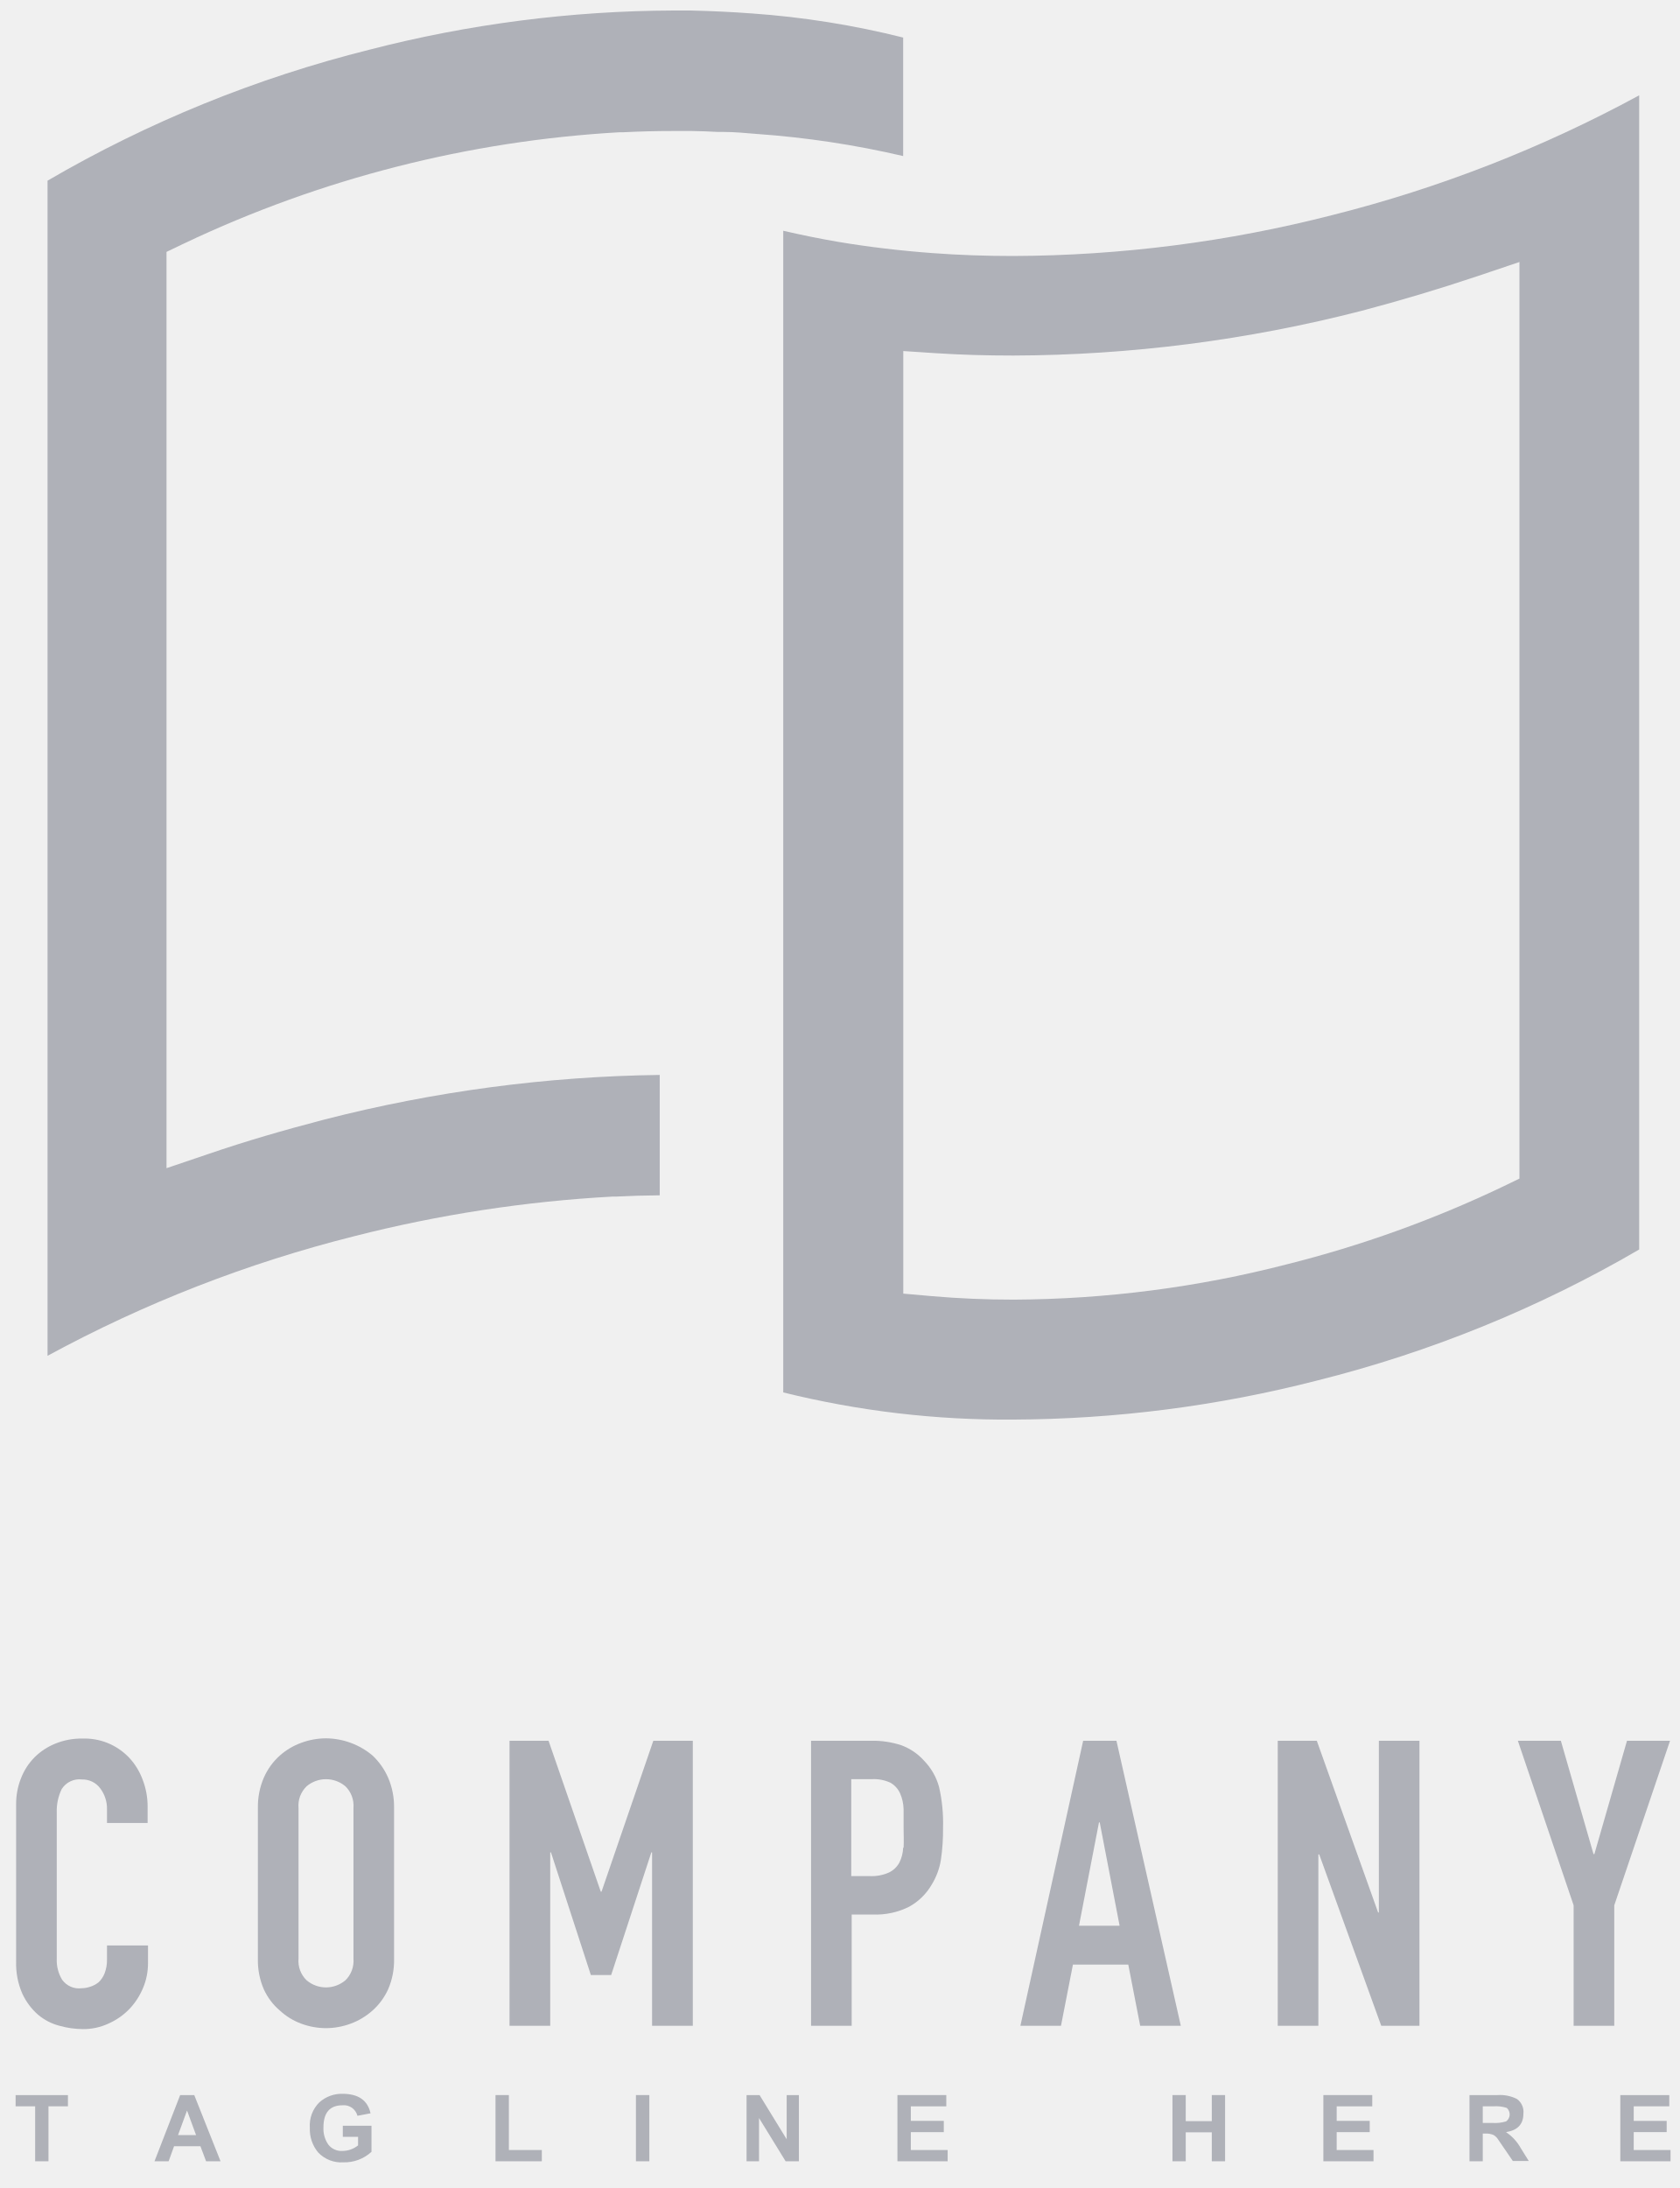
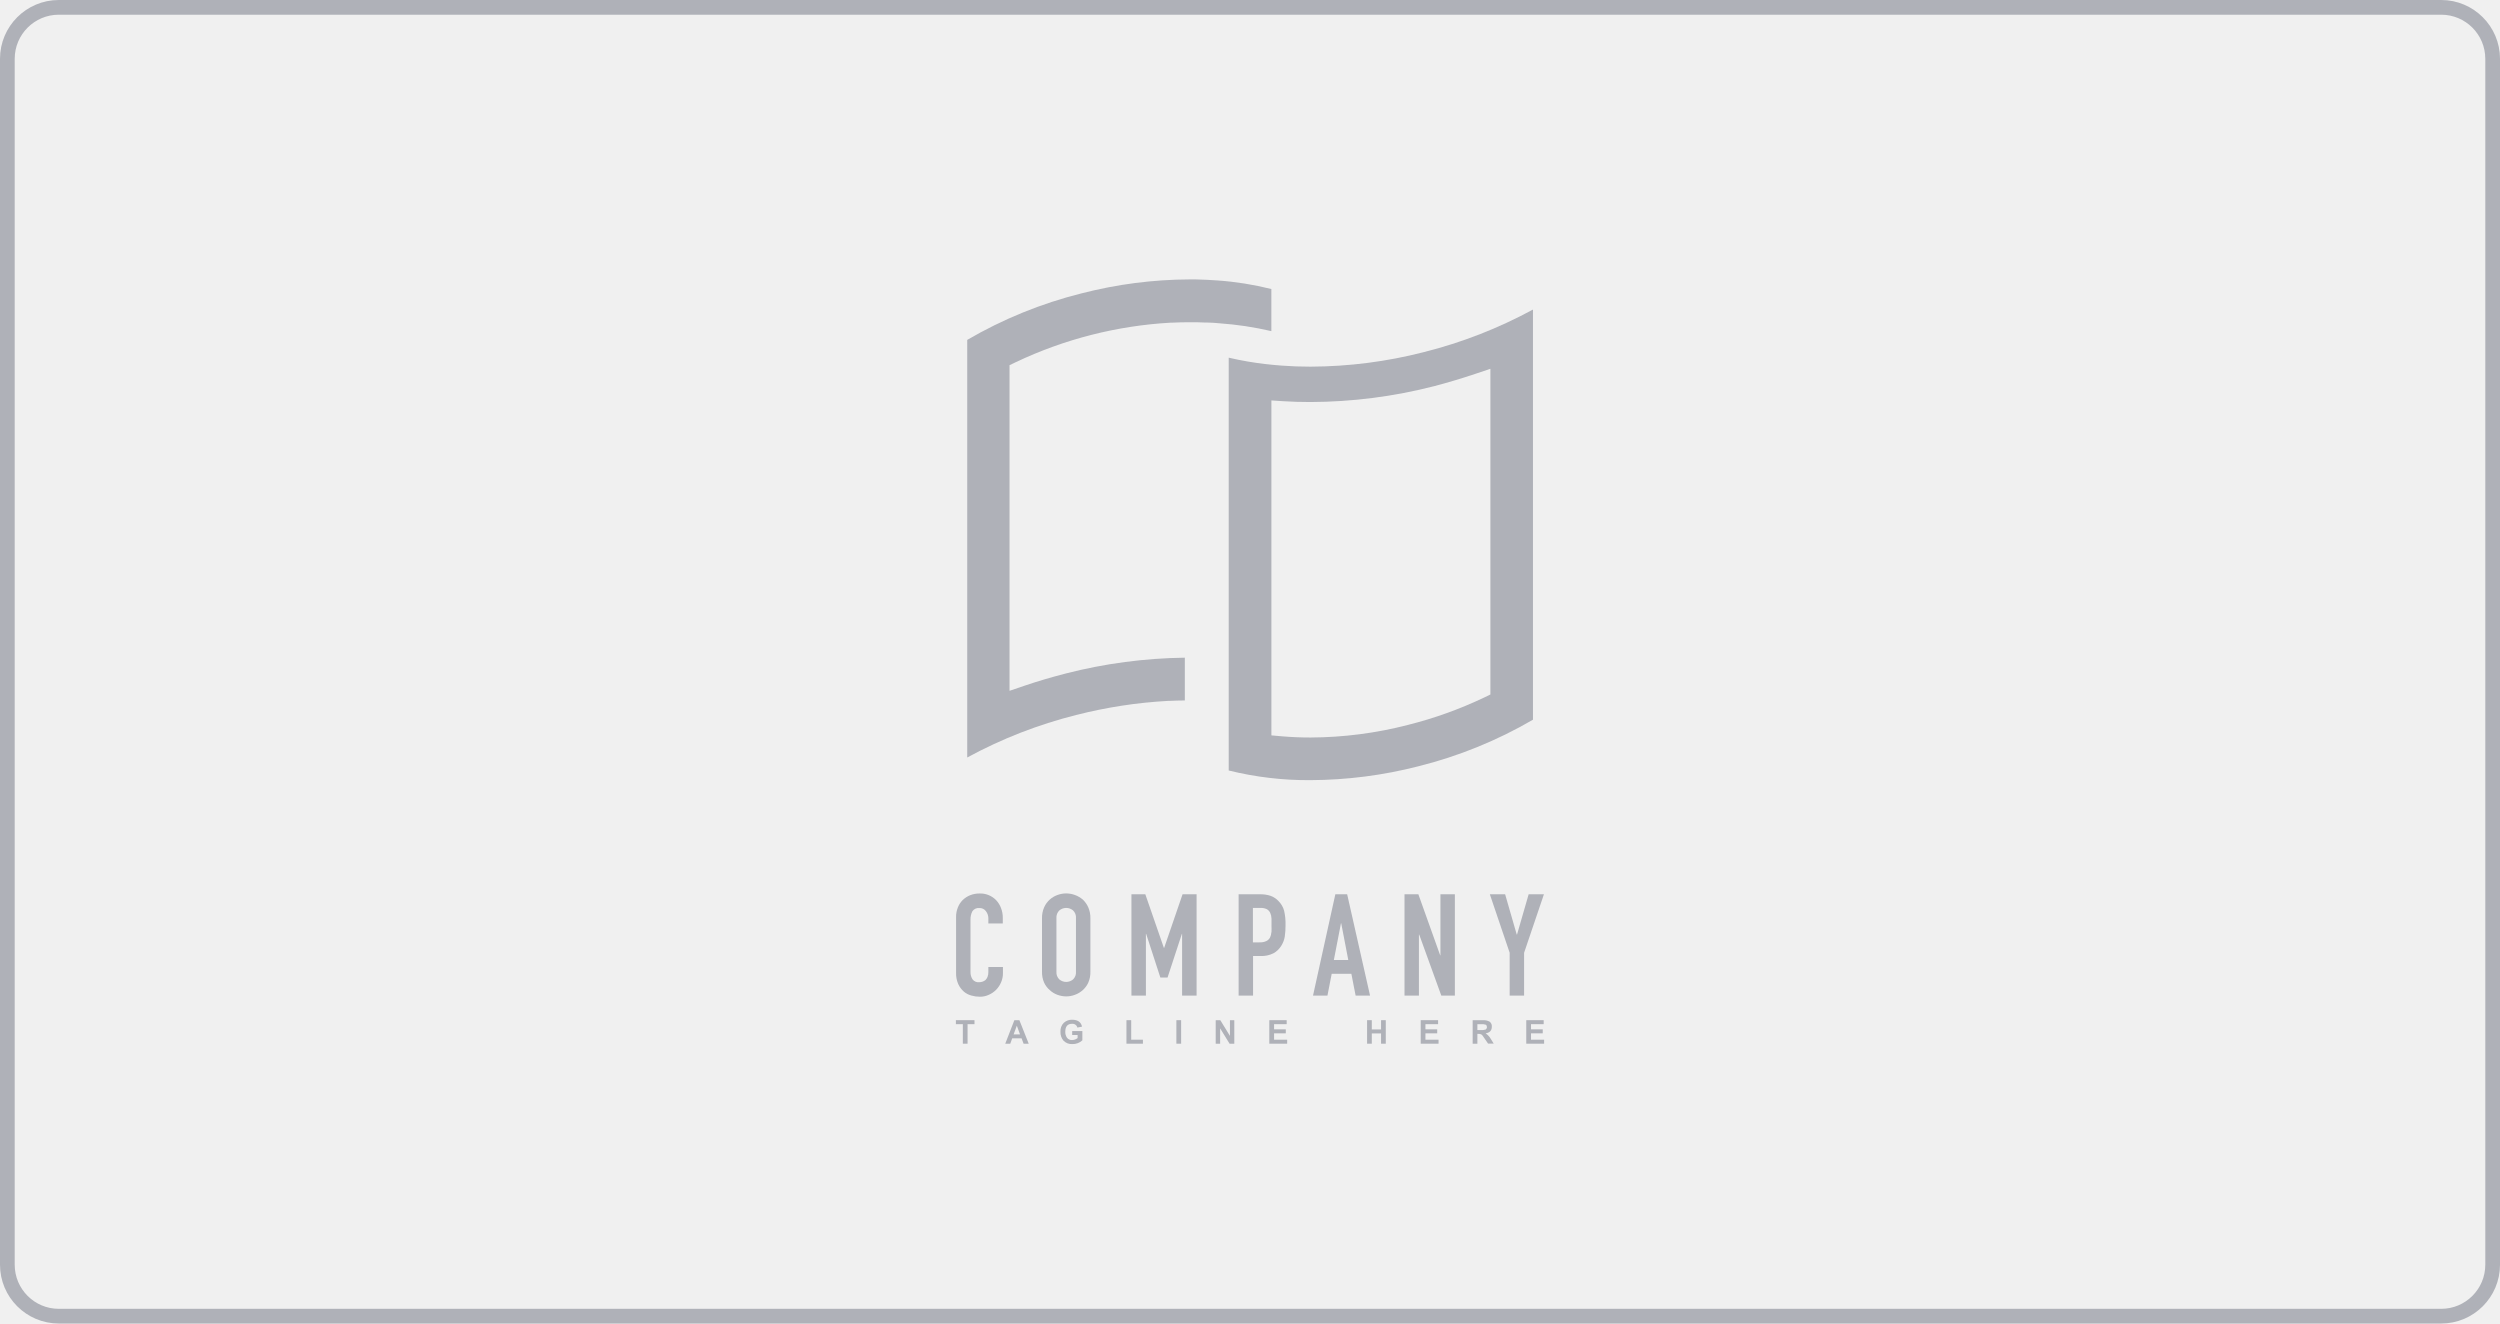
- <svg xmlns="http://www.w3.org/2000/svg" width="43" height="56" viewBox="0 0 43 56" fill="none">
-   <g clip-path="url(#clip0)">
-     <path d="M18.381 3.377H18.526C18.794 3.377 19.083 3.404 19.37 3.428C20.633 3.517 21.887 3.706 23.121 3.994V0.961C21.851 0.642 20.555 0.436 19.249 0.344C18.753 0.307 18.226 0.282 17.684 0.269H17.232C14.61 0.279 12 0.615 9.461 1.271C6.57 1.992 3.794 3.121 1.217 4.624V34.701C3.698 33.352 6.338 32.324 9.075 31.638C11.237 31.087 13.446 30.748 15.672 30.626H15.761C16.133 30.607 16.505 30.596 16.889 30.593V27.512C13.996 27.549 11.118 27.932 8.315 28.651C7.278 28.921 6.276 29.212 5.335 29.535L4.263 29.898V6.447L4.721 6.227C8.218 4.569 12 3.604 15.86 3.385C15.892 3.383 15.924 3.383 15.956 3.385C16.382 3.363 16.811 3.353 17.232 3.353H17.692H17.714C17.936 3.358 18.159 3.363 18.381 3.377Z" fill="#AFB1B8" />
-     <path d="M25.937 6.552C25.233 6.552 24.536 6.528 23.864 6.477C23.06 6.418 22.235 6.321 21.452 6.189C20.975 6.108 20.506 6.011 20.051 5.906V35.638C21.979 36.115 23.959 36.349 25.945 36.333C28.567 36.322 31.176 35.987 33.716 35.334C36.608 34.611 39.385 33.483 41.963 31.98V2.44C39.482 3.787 36.843 4.817 34.107 5.505C31.437 6.19 28.693 6.542 25.937 6.552ZM37.826 7.067L38.898 6.706V30.165L38.44 30.386C36.682 31.222 34.847 31.882 32.96 32.355C30.669 32.948 28.314 33.252 25.948 33.263C25.241 33.263 24.539 33.233 23.858 33.174L23.124 33.109V30.262V8.985L23.979 9.041C24.6 9.081 25.244 9.1 25.943 9.1C28.946 9.09 31.937 8.706 34.846 7.958C35.846 7.694 36.84 7.398 37.826 7.067Z" fill="#AFB1B8" />
-     <path d="M3.299 44.979C3.145 44.819 2.959 44.693 2.754 44.61C2.548 44.527 2.328 44.489 2.107 44.497C1.871 44.493 1.637 44.537 1.418 44.626C1.217 44.706 1.035 44.826 0.882 44.979C0.731 45.132 0.613 45.316 0.536 45.517C0.452 45.729 0.411 45.955 0.413 46.183V50.201C0.404 50.484 0.458 50.766 0.571 51.025C0.666 51.231 0.803 51.415 0.973 51.564C1.134 51.699 1.322 51.797 1.525 51.849C1.721 51.904 1.922 51.932 2.125 51.933C2.349 51.935 2.571 51.887 2.774 51.793C2.975 51.705 3.157 51.579 3.31 51.421C3.459 51.265 3.578 51.082 3.661 50.883C3.747 50.68 3.79 50.462 3.789 50.242V49.792H2.739V50.15C2.742 50.272 2.721 50.394 2.677 50.508C2.643 50.594 2.591 50.671 2.525 50.734C2.459 50.787 2.385 50.826 2.305 50.85C2.234 50.874 2.16 50.887 2.085 50.888C1.991 50.899 1.896 50.885 1.81 50.847C1.723 50.809 1.648 50.749 1.592 50.672C1.493 50.511 1.445 50.323 1.453 50.134V46.387C1.446 46.18 1.49 45.973 1.581 45.787C1.636 45.702 1.713 45.634 1.804 45.591C1.895 45.548 1.996 45.532 2.096 45.544C2.186 45.541 2.276 45.56 2.358 45.599C2.44 45.639 2.511 45.697 2.565 45.77C2.682 45.925 2.744 46.115 2.739 46.309V46.657H3.779V46.247C3.781 46.007 3.737 45.768 3.65 45.544C3.572 45.334 3.453 45.141 3.299 44.979Z" fill="#AFB1B8" />
-     <path d="M9.539 44.933C9.204 44.65 8.781 44.494 8.344 44.491C8.13 44.492 7.918 44.53 7.717 44.604C7.513 44.677 7.325 44.789 7.162 44.933C6.988 45.089 6.849 45.281 6.755 45.496C6.649 45.741 6.597 46.007 6.602 46.274V50.128C6.595 50.4 6.647 50.669 6.755 50.917C6.85 51.125 6.989 51.309 7.162 51.456C7.323 51.605 7.511 51.721 7.717 51.796C7.918 51.87 8.13 51.908 8.344 51.909C8.558 51.908 8.77 51.87 8.971 51.796C9.18 51.72 9.373 51.604 9.539 51.456C9.706 51.306 9.841 51.123 9.935 50.917C10.043 50.669 10.095 50.4 10.088 50.128V46.274C10.093 46.007 10.041 45.741 9.935 45.496C9.842 45.283 9.707 45.092 9.539 44.933ZM9.049 50.128C9.057 50.231 9.043 50.334 9.007 50.431C8.971 50.528 8.914 50.615 8.84 50.686C8.701 50.802 8.526 50.866 8.345 50.866C8.165 50.866 7.99 50.802 7.851 50.686C7.777 50.615 7.72 50.528 7.683 50.431C7.647 50.334 7.633 50.231 7.642 50.128V46.274C7.633 46.171 7.647 46.068 7.683 45.971C7.72 45.875 7.777 45.788 7.851 45.717C7.99 45.6 8.165 45.537 8.345 45.537C8.526 45.537 8.701 45.6 8.84 45.717C8.914 45.788 8.971 45.875 9.007 45.971C9.043 46.068 9.057 46.171 9.049 46.274V50.128Z" fill="#AFB1B8" />
-     <path d="M17.736 51.849V44.553H16.725L15.399 48.416H15.38L14.043 44.553H13.044V51.849H14.086V47.411H14.105L15.126 50.549H15.646L16.674 47.411H16.693V51.849H17.736Z" fill="#AFB1B8" />
-     <path d="M23.657 45.065C23.497 44.885 23.294 44.748 23.067 44.666C22.823 44.587 22.568 44.549 22.312 44.553H20.763V51.849H21.803V49H22.339C22.663 49.015 22.986 48.946 23.276 48.8C23.513 48.669 23.71 48.477 23.847 48.243C23.967 48.049 24.049 47.833 24.086 47.607C24.127 47.333 24.145 47.055 24.142 46.778C24.152 46.427 24.118 46.077 24.04 45.736C23.971 45.483 23.839 45.252 23.657 45.065ZM23.121 47.289C23.116 47.422 23.084 47.551 23.025 47.669C22.965 47.782 22.871 47.871 22.757 47.925C22.603 47.994 22.435 48.025 22.266 48.017H21.792V45.536H22.328C22.489 45.528 22.65 45.56 22.797 45.628C22.904 45.689 22.99 45.784 23.041 45.897C23.098 46.025 23.128 46.163 23.132 46.304C23.132 46.457 23.132 46.619 23.132 46.789C23.132 46.958 23.142 47.133 23.132 47.289H23.121Z" fill="#AFB1B8" />
-     <path d="M28.581 44.553H27.729L26.122 51.849H27.161L27.467 50.282H28.884L29.189 51.849H30.229L28.581 44.553ZM27.622 49.288L28.134 46.643H28.153L28.662 49.288H27.622Z" fill="#AFB1B8" />
-     <path d="M35.299 48.949H35.28L33.71 44.553H32.71V51.849H33.75V47.462H33.772L35.36 51.849H36.338V44.553H35.299V48.949Z" fill="#AFB1B8" />
-     <path d="M41.651 44.553L40.816 47.454H40.794L39.958 44.553H38.857L40.285 48.766V51.849H41.325V48.766L42.753 44.553H41.651Z" fill="#AFB1B8" />
-     <path d="M0.399 53.91H0.9V55.316H1.241V53.91H1.739V53.622H0.399V53.91Z" fill="#AFB1B8" />
-     <path d="M4.612 53.622L3.955 55.316H4.317L4.456 54.931H5.131L5.276 55.316H5.646L4.973 53.622H4.612ZM4.558 54.645L4.788 54.017L5.019 54.645H4.558Z" fill="#AFB1B8" />
-     <path d="M8.776 54.691H9.167V54.909C9.052 55.001 8.911 55.051 8.765 55.052C8.696 55.056 8.628 55.043 8.566 55.015C8.503 54.987 8.448 54.944 8.406 54.89C8.316 54.761 8.272 54.606 8.28 54.449C8.28 54.072 8.443 53.883 8.767 53.883C8.853 53.874 8.938 53.897 9.009 53.946C9.079 53.996 9.129 54.069 9.151 54.152L9.486 54.088C9.413 53.756 9.175 53.589 8.767 53.589C8.55 53.584 8.338 53.662 8.175 53.808C8.09 53.892 8.024 53.994 7.982 54.106C7.94 54.219 7.923 54.339 7.932 54.459C7.922 54.691 7.999 54.918 8.149 55.095C8.232 55.181 8.332 55.247 8.443 55.29C8.554 55.333 8.673 55.351 8.792 55.343C9.057 55.35 9.314 55.254 9.51 55.074V54.406H8.776V54.691Z" fill="#AFB1B8" />
-     <path d="M13.027 53.622H12.685V55.316H13.871V55.028H13.027V53.622Z" fill="#AFB1B8" />
-     <path d="M16.623 53.622H16.28V55.316H16.623V53.622Z" fill="#AFB1B8" />
-     <path d="M20.139 54.753L19.445 53.622H19.112V55.316H19.431V54.209L20.112 55.316H20.452V53.622H20.139V54.753Z" fill="#AFB1B8" />
-     <path d="M23.317 54.57H24.161V54.282H23.317V53.91H24.225V53.622H22.974V55.316H24.26V55.028H23.317V54.57Z" fill="#AFB1B8" />
-     <path d="M31.022 54.289H30.355V53.622H30.015V55.316H30.355V54.575H31.022V55.316H31.362V53.622H31.022V54.289Z" fill="#AFB1B8" />
-     <path d="M34.219 54.57H35.065V54.282H34.219V53.91H35.13V53.622H33.878V55.316H35.162V55.028H34.219V54.57Z" fill="#AFB1B8" />
-     <path d="M38.554 54.57C38.849 54.524 38.999 54.368 38.999 54.098C39.008 54.026 38.997 53.953 38.967 53.887C38.938 53.821 38.892 53.763 38.833 53.721C38.679 53.644 38.508 53.61 38.337 53.622H37.619V55.316H37.959V54.607H38.026C38.099 54.603 38.172 54.616 38.238 54.645C38.288 54.676 38.329 54.718 38.359 54.769L38.728 55.308H39.136L38.929 54.976C38.838 54.813 38.71 54.673 38.554 54.57ZM38.211 54.335H37.959V53.91H38.227C38.344 53.9 38.462 53.914 38.573 53.95C38.598 53.972 38.617 53.999 38.63 54.03C38.643 54.06 38.649 54.093 38.648 54.127C38.646 54.16 38.637 54.192 38.621 54.221C38.606 54.25 38.584 54.276 38.557 54.295C38.445 54.329 38.328 54.343 38.211 54.335Z" fill="#AFB1B8" />
-     <path d="M41.823 54.57H42.667V54.282H41.823V53.91H42.734V53.622H41.48V55.316H42.766V55.028H41.823V54.57Z" fill="#AFB1B8" />
-   </g>
-   <defs>
-     <clipPath id="clip0">
-       <rect width="42.367" height="55.077" fill="white" transform="translate(0.399414 0.268799)" />
-     </clipPath>
-   </defs>
+ <svg xmlns="http://www.w3.org/2000/svg" width="170" height="90" viewBox="0 0 170 90" fill="none">
+   <rect x="0.5" y="0.5" width="169" height="89" rx="3.5" stroke="#AFB1B8" />
+   <path d="M81.977 21.934H82.114C82.367 21.934 82.64 21.96 82.91 21.983C84.103 22.067 85.287 22.245 86.452 22.517V19.654C85.253 19.353 84.03 19.158 82.796 19.071C82.329 19.036 81.83 19.013 81.319 19H80.892C78.417 19.009 75.953 19.327 73.555 19.946C70.825 20.627 68.205 21.693 65.772 23.112V51.509C68.114 50.236 70.607 49.264 73.191 48.617C75.231 48.097 77.317 47.776 79.419 47.661H79.503C79.855 47.643 80.206 47.633 80.568 47.631V44.722C77.837 44.757 75.119 45.118 72.473 45.797C71.494 46.051 70.548 46.326 69.66 46.631L68.648 46.975V24.833L69.08 24.625C72.382 23.059 75.952 22.149 79.596 21.942C79.627 21.94 79.657 21.94 79.688 21.942C80.09 21.922 80.495 21.912 80.892 21.912H81.327H81.347C81.557 21.917 81.767 21.922 81.977 21.934Z" fill="#AFB1B8" />
+   <path d="M89.111 24.933C88.446 24.933 87.788 24.91 87.153 24.861C86.394 24.805 85.615 24.714 84.876 24.589C84.426 24.513 83.983 24.422 83.553 24.322V52.394C85.374 52.844 87.243 53.065 89.119 53.05C91.593 53.039 94.057 52.723 96.455 52.106C99.186 51.424 101.807 50.358 104.241 48.94V21.05C101.899 22.322 99.407 23.294 96.824 23.943C94.303 24.591 91.713 24.923 89.111 24.933ZM100.335 25.418L101.347 25.078V47.226L100.915 47.435C99.255 48.224 97.523 48.847 95.741 49.294C93.578 49.853 91.355 50.141 89.121 50.151C88.453 50.151 87.79 50.123 87.148 50.067L86.455 50.006V47.318V27.229L87.262 27.282C87.849 27.32 88.456 27.338 89.116 27.338C91.952 27.328 94.775 26.966 97.522 26.26C98.466 26.011 99.404 25.731 100.335 25.418Z" fill="#AFB1B8" />
+   <path d="M67.737 61.212C67.592 61.062 67.416 60.943 67.222 60.865C67.029 60.786 66.82 60.75 66.612 60.757C66.389 60.754 66.168 60.796 65.961 60.879C65.772 60.955 65.6 61.068 65.455 61.212C65.313 61.357 65.201 61.53 65.129 61.721C65.05 61.921 65.01 62.134 65.013 62.349V66.143C65.004 66.41 65.055 66.676 65.162 66.921C65.252 67.116 65.381 67.289 65.541 67.43C65.693 67.558 65.871 67.65 66.063 67.699C66.247 67.751 66.438 67.778 66.629 67.778C66.841 67.78 67.05 67.735 67.241 67.646C67.431 67.563 67.603 67.444 67.747 67.295C67.888 67.148 68.001 66.975 68.079 66.786C68.16 66.595 68.201 66.389 68.2 66.181V65.757H67.209V66.095C67.212 66.21 67.192 66.325 67.15 66.433C67.118 66.514 67.069 66.587 67.006 66.647C66.945 66.696 66.874 66.733 66.799 66.756C66.732 66.778 66.662 66.79 66.591 66.791C66.503 66.802 66.413 66.788 66.331 66.753C66.25 66.717 66.179 66.66 66.126 66.588C66.032 66.436 65.987 66.258 65.994 66.079V62.542C65.988 62.346 66.03 62.151 66.116 61.975C66.167 61.895 66.24 61.831 66.326 61.791C66.412 61.75 66.507 61.735 66.601 61.746C66.687 61.743 66.772 61.761 66.849 61.798C66.926 61.836 66.993 61.891 67.044 61.96C67.155 62.106 67.213 62.285 67.209 62.469V62.797H68.19V62.41C68.192 62.183 68.151 61.958 68.069 61.746C67.995 61.548 67.883 61.366 67.737 61.212Z" fill="#AFB1B8" />
+   <path d="M73.629 61.169C73.312 60.902 72.913 60.755 72.5 60.752C72.298 60.753 72.098 60.789 71.909 60.859C71.716 60.928 71.538 61.033 71.385 61.169C71.221 61.317 71.089 61.498 71 61.701C70.9 61.932 70.851 62.183 70.856 62.435V66.074C70.849 66.33 70.898 66.585 71 66.82C71.09 67.015 71.221 67.189 71.385 67.328C71.536 67.469 71.714 67.578 71.909 67.648C72.098 67.718 72.298 67.754 72.5 67.755C72.702 67.755 72.903 67.719 73.092 67.648C73.29 67.577 73.472 67.468 73.629 67.328C73.787 67.186 73.914 67.013 74.003 66.82C74.105 66.585 74.154 66.33 74.147 66.074V62.435C74.152 62.183 74.103 61.932 74.003 61.701C73.915 61.5 73.787 61.319 73.629 61.169ZM73.166 66.074C73.174 66.171 73.161 66.269 73.127 66.36C73.092 66.451 73.038 66.533 72.968 66.601C72.837 66.711 72.672 66.771 72.502 66.771C72.331 66.771 72.166 66.711 72.035 66.601C71.965 66.533 71.911 66.451 71.877 66.36C71.843 66.269 71.829 66.171 71.838 66.074V62.435C71.829 62.339 71.843 62.241 71.877 62.15C71.911 62.059 71.965 61.976 72.035 61.909C72.166 61.799 72.331 61.739 72.502 61.739C72.672 61.739 72.837 61.799 72.968 61.909C73.038 61.976 73.092 62.059 73.127 62.15C73.161 62.241 73.174 62.339 73.166 62.435V66.074Z" fill="#AFB1B8" />
+   <path d="M81.368 67.699V60.811H80.414L79.162 64.457H79.144L77.882 60.811H76.938V67.699H77.922V63.509H77.94L78.904 66.471H79.394L80.366 63.509H80.383V67.699H81.368Z" fill="#AFB1B8" />
+   <path d="M86.958 61.294C86.807 61.124 86.615 60.994 86.402 60.917C86.171 60.842 85.93 60.806 85.688 60.81H84.226V67.699H85.208V65.009H85.714C86.02 65.023 86.325 64.958 86.599 64.821C86.822 64.697 87.008 64.515 87.138 64.294C87.251 64.111 87.328 63.907 87.363 63.694C87.402 63.435 87.419 63.173 87.416 62.911C87.426 62.58 87.393 62.249 87.32 61.927C87.254 61.688 87.13 61.471 86.958 61.294ZM86.452 63.394C86.448 63.519 86.417 63.641 86.361 63.753C86.305 63.859 86.216 63.943 86.108 63.994C85.963 64.059 85.804 64.089 85.645 64.081H85.198V61.739H85.703C85.856 61.731 86.008 61.761 86.146 61.825C86.248 61.883 86.328 61.972 86.376 62.079C86.43 62.2 86.459 62.331 86.462 62.463C86.462 62.608 86.462 62.761 86.462 62.921C86.462 63.081 86.472 63.247 86.462 63.394H86.452Z" fill="#AFB1B8" />
+   <path d="M91.607 60.811H90.803L89.285 67.699H90.267L90.555 66.219H91.893L92.182 67.699H93.163L91.607 60.811ZM90.702 65.281L91.185 62.784H91.203L91.683 65.281H90.702Z" fill="#AFB1B8" />
+   <path d="M97.95 64.961H97.932L96.449 60.811H95.506V67.699H96.487V63.557H96.508L98.008 67.699H98.931V60.811H97.95V64.961Z" fill="#AFB1B8" />
+   <path d="M103.948 60.811L103.158 63.549H103.138L102.349 60.811H101.309L102.657 64.788V67.699H103.639V64.788L104.987 60.811H103.948Z" fill="#AFB1B8" />
+   <path d="M65 69.644H65.473V70.972H65.794V69.644H66.265V69.372H65V69.644Z" fill="#AFB1B8" />
+   <path d="M68.977 69.372L68.357 70.972H68.698L68.83 70.608H69.468L69.604 70.972H69.953L69.318 69.372H68.977ZM68.926 70.339L69.144 69.746L69.361 70.339H68.926Z" fill="#AFB1B8" />
+   <path d="M72.908 70.382H73.277V70.588C73.169 70.675 73.036 70.722 72.898 70.723C72.833 70.727 72.769 70.715 72.71 70.688C72.651 70.661 72.599 70.621 72.559 70.57C72.474 70.448 72.432 70.302 72.44 70.153C72.44 69.797 72.594 69.619 72.9 69.619C72.981 69.611 73.062 69.632 73.128 69.679C73.194 69.726 73.242 69.795 73.262 69.874L73.578 69.812C73.51 69.5 73.285 69.342 72.9 69.342C72.695 69.337 72.495 69.41 72.341 69.548C72.261 69.628 72.198 69.724 72.159 69.83C72.119 69.936 72.103 70.05 72.111 70.163C72.102 70.382 72.175 70.597 72.316 70.764C72.394 70.844 72.489 70.907 72.594 70.948C72.699 70.988 72.811 71.005 72.923 70.998C73.173 71.004 73.416 70.913 73.601 70.743V70.113H72.908V70.382Z" fill="#AFB1B8" />
+   <path d="M76.922 69.372H76.599V70.972H77.719V70.7H76.922V69.372Z" fill="#AFB1B8" />
+   <path d="M80.317 69.372H79.994V70.972H80.317V69.372Z" fill="#AFB1B8" />
+   <path d="M83.636 70.441L82.981 69.372H82.668V70.972H82.969V69.927L83.611 70.972H83.932V69.372H83.636V70.441Z" fill="#AFB1B8" />
+   <path d="M86.637 70.267H87.434V69.995H86.637V69.644H87.494V69.372H86.313V70.972H87.527V70.7H86.637V70.267Z" fill="#AFB1B8" />
+   <path d="M93.912 70.003H93.282V69.372H92.961V70.972H93.282V70.273H93.912V70.972H94.233V69.372H93.912V70.003Z" fill="#AFB1B8" />
+   <path d="M96.93 70.267H97.73V69.995H96.93V69.644H97.79V69.372H96.609V70.972H97.821V70.7H96.93V70.267Z" fill="#AFB1B8" />
+   <path d="M101.023 70.268C101.302 70.224 101.443 70.077 101.443 69.823C101.452 69.755 101.441 69.686 101.414 69.623C101.386 69.56 101.342 69.506 101.287 69.467C101.142 69.394 100.98 69.361 100.819 69.373H100.141V70.972H100.462V70.303H100.525C100.594 70.299 100.662 70.311 100.725 70.339C100.772 70.368 100.811 70.408 100.839 70.456L101.188 70.964H101.572L101.378 70.652C101.292 70.497 101.17 70.366 101.023 70.268ZM100.7 70.046H100.462V69.645H100.715C100.825 69.636 100.936 69.649 101.041 69.683C101.065 69.703 101.083 69.729 101.095 69.758C101.107 69.787 101.113 69.818 101.112 69.849C101.11 69.88 101.102 69.911 101.087 69.939C101.072 69.966 101.051 69.99 101.026 70.008C100.92 70.041 100.81 70.053 100.7 70.046Z" fill="#AFB1B8" />
+   <path d="M104.109 70.267H104.906V69.995H104.109V69.644H104.97V69.372H103.786V70.972H105V70.7H104.109V70.267Z" fill="#AFB1B8" />
</svg>
